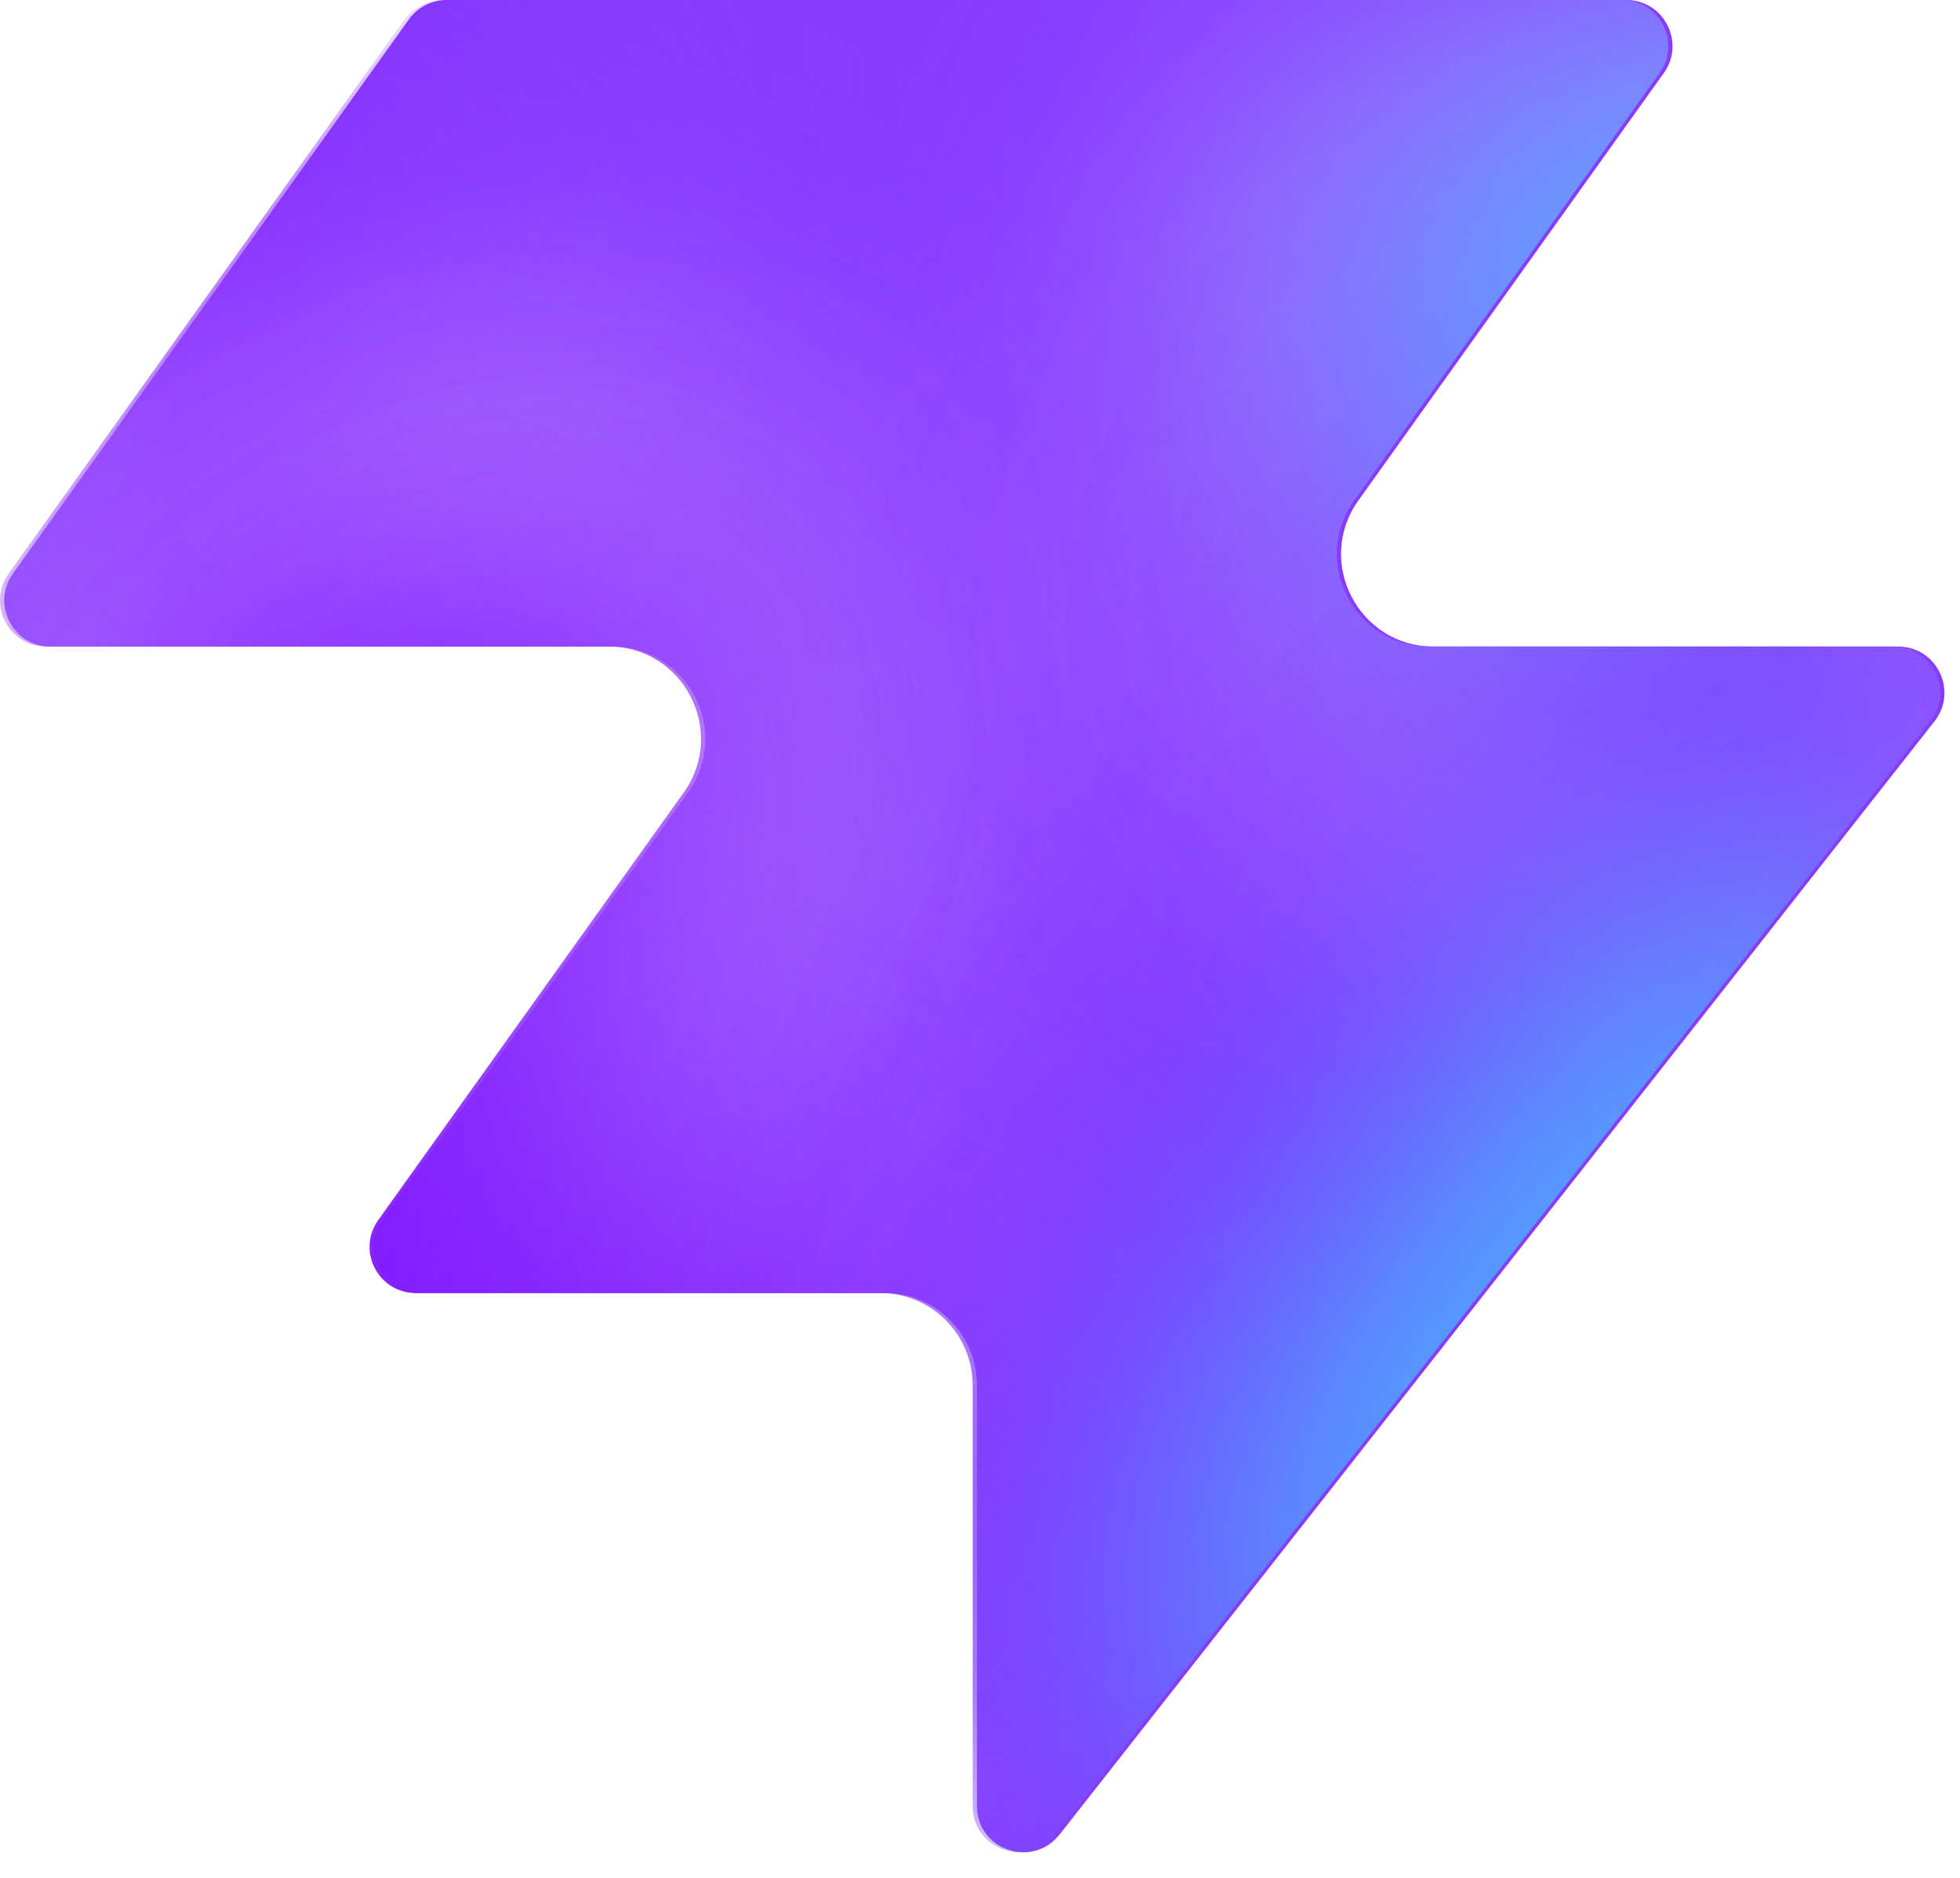
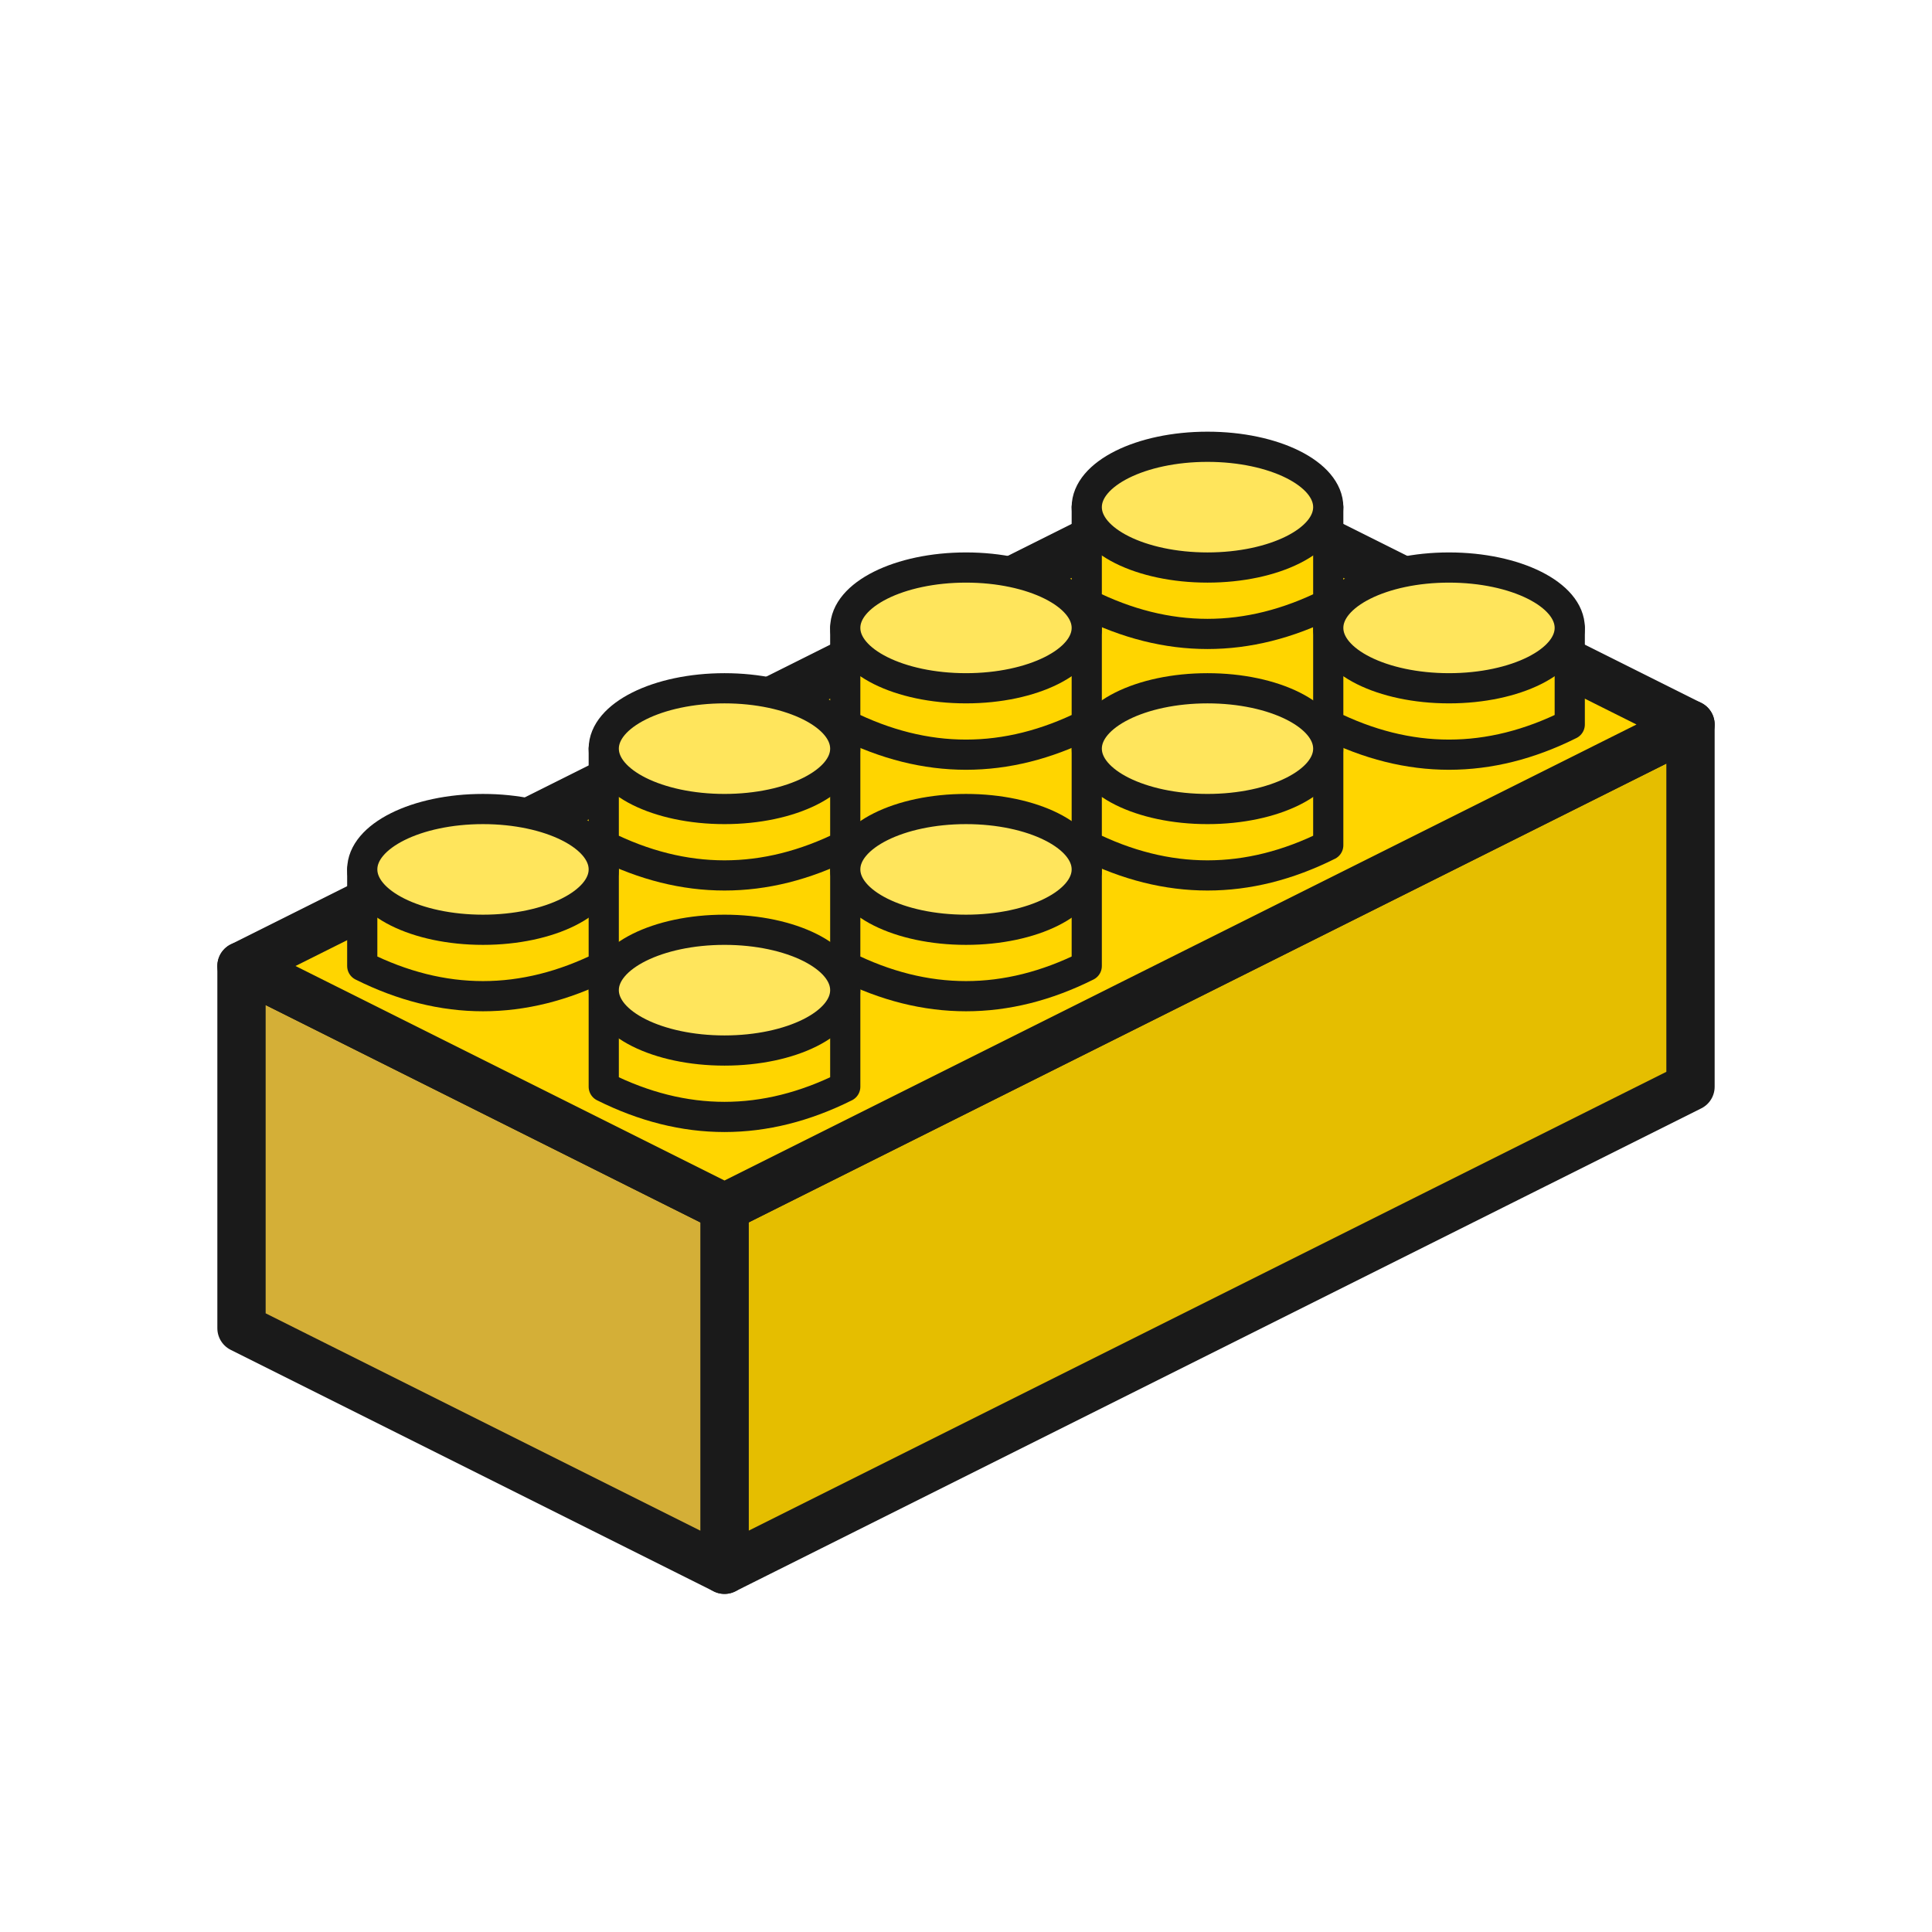
- <svg xmlns="http://www.w3.org/2000/svg" width="48" height="46" fill="none" viewBox="0 0 48 46">
-   <path fill="#863bff" d="M25.946 44.938c-.664.845-2.021.375-2.021-.698V33.937a2.26 2.26 0 0 0-2.262-2.262H10.287c-.92 0-1.456-1.04-.92-1.788l7.48-10.471c1.07-1.497 0-3.578-1.842-3.578H1.237c-.92 0-1.456-1.04-.92-1.788L10.013.474c.214-.297.556-.474.92-.474h28.894c.92 0 1.456 1.04.92 1.788l-7.48 10.471c-1.07 1.498 0 3.579 1.842 3.579h11.377c.943 0 1.473 1.088.89 1.83L25.947 44.94z" style="fill:#863bff;fill:color(display-p3 .525 .23 1);fill-opacity:1" />
-   <mask id="a" width="48" height="46" x="0" y="0" maskUnits="userSpaceOnUse" style="mask-type:alpha">
-     <path fill="#000" d="M25.842 44.938c-.664.844-2.021.375-2.021-.698V33.937a2.26 2.26 0 0 0-2.262-2.262H10.183c-.92 0-1.456-1.04-.92-1.788l7.48-10.471c1.07-1.498 0-3.579-1.842-3.579H1.133c-.92 0-1.456-1.04-.92-1.787L9.91.473c.214-.297.556-.474.92-.474h28.894c.92 0 1.456 1.04.92 1.788l-7.48 10.471c-1.07 1.498 0 3.578 1.842 3.578h11.377c.943 0 1.473 1.088.89 1.832L25.843 44.94z" style="fill:#000;fill-opacity:1" />
-   </mask>
-   <g mask="url(#a)">
-     <g filter="url(#b)">
-       <ellipse cx="5.508" cy="14.704" fill="#ede6ff" rx="5.508" ry="14.704" style="fill:#ede6ff;fill:color(display-p3 .927 .903 1);fill-opacity:1" transform="matrix(.00324 1 1 -.00324 -4.47 31.516)" />
+ <svg xmlns="http://www.w3.org/2000/svg" viewBox="0 0 160 160">
+   <g transform="translate(0, 20)">
+     <path d="M 60 80 L 140 40 L 140 70 L 60 110 Z" fill="#E5BE00" stroke="#1A1A1A" stroke-width="4" stroke-linejoin="round" />
+     <path d="M 20 60 L 60 80 L 60 110 L 20 90 Z" fill="#D4AF37" stroke="#1A1A1A" stroke-width="4" stroke-linejoin="round" />
+     <path d="M 100 20 L 20 60 L 60 80 L 140 40 Z" fill="#FFD500" stroke="#1A1A1A" stroke-width="4" stroke-linejoin="round" />
+     <g>
+       <path d="M 90 22 L 90 30 Q 100 35 110 30 L 110 22 Z" fill="#FFD500" stroke="#1A1A1A" stroke-width="2.5" stroke-linejoin="round" />
+       <ellipse cx="100" cy="22" rx="10" ry="5" fill="#FFE55C" stroke="#1A1A1A" stroke-width="2.5" />
    </g>
-     <g filter="url(#c)">
-       <ellipse cx="10.399" cy="29.851" fill="#ede6ff" rx="10.399" ry="29.851" style="fill:#ede6ff;fill:color(display-p3 .927 .903 1);fill-opacity:1" transform="matrix(.00324 1 1 -.00324 -39.328 7.883)" />
+     <g>
+       <path d="M 70 32 L 70 40 Q 80 45 90 40 L 90 32 Z" fill="#FFD500" stroke="#1A1A1A" stroke-width="2.5" stroke-linejoin="round" />
+       <ellipse cx="80" cy="32" rx="10" ry="5" fill="#FFE55C" stroke="#1A1A1A" stroke-width="2.5" />
    </g>
-     <g filter="url(#d)">
-       <ellipse cx="5.508" cy="30.487" fill="#7e14ff" rx="5.508" ry="30.487" style="fill:#7e14ff;fill:color(display-p3 .492 .077 1);fill-opacity:1" transform="rotate(89.814 -25.913 -14.639)scale(1 -1)" />
+     <g>
+       <path d="M 110 32 L 110 40 Q 120 45 130 40 L 130 32 Z" fill="#FFD500" stroke="#1A1A1A" stroke-width="2.5" stroke-linejoin="round" />
+       <ellipse cx="120" cy="32" rx="10" ry="5" fill="#FFE55C" stroke="#1A1A1A" stroke-width="2.5" />
    </g>
-     <g filter="url(#e)">
-       <ellipse cx="5.508" cy="30.599" fill="#7e14ff" rx="5.508" ry="30.599" style="fill:#7e14ff;fill:color(display-p3 .492 .077 1);fill-opacity:1" transform="rotate(89.814 -32.644 -3.334)scale(1 -1)" />
+     <g>
+       <path d="M 50 42 L 50 50 Q 60 55 70 50 L 70 42 Z" fill="#FFD500" stroke="#1A1A1A" stroke-width="2.5" stroke-linejoin="round" />
+       <ellipse cx="60" cy="42" rx="10" ry="5" fill="#FFE55C" stroke="#1A1A1A" stroke-width="2.5" />
    </g>
-     <g filter="url(#f)">
-       <ellipse cx="5.508" cy="30.599" fill="#7e14ff" rx="5.508" ry="30.599" style="fill:#7e14ff;fill:color(display-p3 .492 .077 1);fill-opacity:1" transform="matrix(.00324 1 1 -.00324 -34.34 30.47)" />
+     <g>
+       <path d="M 90 42 L 90 50 Q 100 55 110 50 L 110 42 Z" fill="#FFD500" stroke="#1A1A1A" stroke-width="2.5" stroke-linejoin="round" />
+       <ellipse cx="100" cy="42" rx="10" ry="5" fill="#FFE55C" stroke="#1A1A1A" stroke-width="2.5" />
    </g>
-     <g filter="url(#g)">
-       <ellipse cx="14.072" cy="22.078" fill="#ede6ff" rx="14.072" ry="22.078" style="fill:#ede6ff;fill:color(display-p3 .927 .903 1);fill-opacity:1" transform="rotate(93.35 24.506 48.493)scale(-1 1)" />
+     <g>
+       <path d="M 30 52 L 30 60 Q 40 65 50 60 L 50 52 Z" fill="#FFD500" stroke="#1A1A1A" stroke-width="2.5" stroke-linejoin="round" />
+       <ellipse cx="40" cy="52" rx="10" ry="5" fill="#FFE55C" stroke="#1A1A1A" stroke-width="2.5" />
    </g>
-     <g filter="url(#h)">
-       <ellipse cx="3.47" cy="21.501" fill="#7e14ff" rx="3.47" ry="21.501" style="fill:#7e14ff;fill:color(display-p3 .492 .077 1);fill-opacity:1" transform="rotate(89.009 28.708 47.59)scale(-1 1)" />
+     <g>
+       <path d="M 70 52 L 70 60 Q 80 65 90 60 L 90 52 Z" fill="#FFD500" stroke="#1A1A1A" stroke-width="2.5" stroke-linejoin="round" />
+       <ellipse cx="80" cy="52" rx="10" ry="5" fill="#FFE55C" stroke="#1A1A1A" stroke-width="2.5" />
    </g>
-     <g filter="url(#i)">
-       <ellipse cx="3.47" cy="21.501" fill="#7e14ff" rx="3.47" ry="21.501" style="fill:#7e14ff;fill:color(display-p3 .492 .077 1);fill-opacity:1" transform="rotate(89.009 28.708 47.59)scale(-1 1)" />
-     </g>
-     <g filter="url(#j)">
-       <ellipse cx=".387" cy="8.972" fill="#7e14ff" rx="4.407" ry="29.108" style="fill:#7e14ff;fill:color(display-p3 .492 .077 1);fill-opacity:1" transform="rotate(39.51 .387 8.972)" />
-     </g>
-     <g filter="url(#k)">
-       <ellipse cx="47.523" cy="-6.092" fill="#7e14ff" rx="4.407" ry="29.108" style="fill:#7e14ff;fill:color(display-p3 .492 .077 1);fill-opacity:1" transform="rotate(37.892 47.523 -6.092)" />
-     </g>
-     <g filter="url(#l)">
-       <ellipse cx="41.412" cy="6.333" fill="#47bfff" rx="5.971" ry="9.665" style="fill:#47bfff;fill:color(display-p3 .28 .748 1);fill-opacity:1" transform="rotate(37.892 41.412 6.333)" />
-     </g>
-     <g filter="url(#m)">
-       <ellipse cx="-1.879" cy="38.332" fill="#7e14ff" rx="4.407" ry="29.108" style="fill:#7e14ff;fill:color(display-p3 .492 .077 1);fill-opacity:1" transform="rotate(37.892 -1.88 38.332)" />
-     </g>
-     <g filter="url(#n)">
-       <ellipse cx="-1.879" cy="38.332" fill="#7e14ff" rx="4.407" ry="29.108" style="fill:#7e14ff;fill:color(display-p3 .492 .077 1);fill-opacity:1" transform="rotate(37.892 -1.88 38.332)" />
-     </g>
-     <g filter="url(#o)">
-       <ellipse cx="35.651" cy="29.907" fill="#7e14ff" rx="4.407" ry="29.108" style="fill:#7e14ff;fill:color(display-p3 .492 .077 1);fill-opacity:1" transform="rotate(37.892 35.651 29.907)" />
-     </g>
-     <g filter="url(#p)">
-       <ellipse cx="38.418" cy="32.4" fill="#47bfff" rx="5.971" ry="15.297" style="fill:#47bfff;fill:color(display-p3 .28 .748 1);fill-opacity:1" transform="rotate(37.892 38.418 32.4)" />
+     <g>
+       <path d="M 50 62 L 50 70 Q 60 75 70 70 L 70 62 Z" fill="#FFD500" stroke="#1A1A1A" stroke-width="2.5" stroke-linejoin="round" />
+       <ellipse cx="60" cy="62" rx="10" ry="5" fill="#FFE55C" stroke="#1A1A1A" stroke-width="2.5" />
    </g>
  </g>
-   <defs>
-     <filter id="b" width="60.045" height="41.654" x="-19.77" y="16.149" color-interpolation-filters="sRGB" filterUnits="userSpaceOnUse">
-       <feFlood flood-opacity="0" result="BackgroundImageFix" />
-       <feBlend in="SourceGraphic" in2="BackgroundImageFix" result="shape" />
-       <feGaussianBlur result="effect1_foregroundBlur_2002_17158" stdDeviation="7.659" />
-     </filter>
-     <filter id="c" width="90.34" height="51.437" x="-54.613" y="-7.533" color-interpolation-filters="sRGB" filterUnits="userSpaceOnUse">
-       <feFlood flood-opacity="0" result="BackgroundImageFix" />
-       <feBlend in="SourceGraphic" in2="BackgroundImageFix" result="shape" />
-       <feGaussianBlur result="effect1_foregroundBlur_2002_17158" stdDeviation="7.659" />
-     </filter>
-     <filter id="d" width="79.355" height="29.4" x="-49.64" y="2.03" color-interpolation-filters="sRGB" filterUnits="userSpaceOnUse">
-       <feFlood flood-opacity="0" result="BackgroundImageFix" />
-       <feBlend in="SourceGraphic" in2="BackgroundImageFix" result="shape" />
-       <feGaussianBlur result="effect1_foregroundBlur_2002_17158" stdDeviation="4.596" />
-     </filter>
-     <filter id="e" width="79.579" height="29.4" x="-45.045" y="20.029" color-interpolation-filters="sRGB" filterUnits="userSpaceOnUse">
-       <feFlood flood-opacity="0" result="BackgroundImageFix" />
-       <feBlend in="SourceGraphic" in2="BackgroundImageFix" result="shape" />
-       <feGaussianBlur result="effect1_foregroundBlur_2002_17158" stdDeviation="4.596" />
-     </filter>
-     <filter id="f" width="79.579" height="29.4" x="-43.513" y="21.178" color-interpolation-filters="sRGB" filterUnits="userSpaceOnUse">
-       <feFlood flood-opacity="0" result="BackgroundImageFix" />
-       <feBlend in="SourceGraphic" in2="BackgroundImageFix" result="shape" />
-       <feGaussianBlur result="effect1_foregroundBlur_2002_17158" stdDeviation="4.596" />
-     </filter>
-     <filter id="g" width="74.749" height="58.852" x="15.756" y="-17.901" color-interpolation-filters="sRGB" filterUnits="userSpaceOnUse">
-       <feFlood flood-opacity="0" result="BackgroundImageFix" />
-       <feBlend in="SourceGraphic" in2="BackgroundImageFix" result="shape" />
-       <feGaussianBlur result="effect1_foregroundBlur_2002_17158" stdDeviation="7.659" />
-     </filter>
-     <filter id="h" width="61.377" height="25.362" x="23.548" y="2.284" color-interpolation-filters="sRGB" filterUnits="userSpaceOnUse">
-       <feFlood flood-opacity="0" result="BackgroundImageFix" />
-       <feBlend in="SourceGraphic" in2="BackgroundImageFix" result="shape" />
-       <feGaussianBlur result="effect1_foregroundBlur_2002_17158" stdDeviation="4.596" />
-     </filter>
-     <filter id="i" width="61.377" height="25.362" x="23.548" y="2.284" color-interpolation-filters="sRGB" filterUnits="userSpaceOnUse">
-       <feFlood flood-opacity="0" result="BackgroundImageFix" />
-       <feBlend in="SourceGraphic" in2="BackgroundImageFix" result="shape" />
-       <feGaussianBlur result="effect1_foregroundBlur_2002_17158" stdDeviation="4.596" />
-     </filter>
-     <filter id="j" width="56.045" height="63.649" x="-27.636" y="-22.853" color-interpolation-filters="sRGB" filterUnits="userSpaceOnUse">
-       <feFlood flood-opacity="0" result="BackgroundImageFix" />
-       <feBlend in="SourceGraphic" in2="BackgroundImageFix" result="shape" />
-       <feGaussianBlur result="effect1_foregroundBlur_2002_17158" stdDeviation="4.596" />
-     </filter>
-     <filter id="k" width="54.814" height="64.646" x="20.116" y="-38.415" color-interpolation-filters="sRGB" filterUnits="userSpaceOnUse">
-       <feFlood flood-opacity="0" result="BackgroundImageFix" />
-       <feBlend in="SourceGraphic" in2="BackgroundImageFix" result="shape" />
-       <feGaussianBlur result="effect1_foregroundBlur_2002_17158" stdDeviation="4.596" />
-     </filter>
-     <filter id="l" width="33.541" height="35.313" x="24.641" y="-11.323" color-interpolation-filters="sRGB" filterUnits="userSpaceOnUse">
-       <feFlood flood-opacity="0" result="BackgroundImageFix" />
-       <feBlend in="SourceGraphic" in2="BackgroundImageFix" result="shape" />
-       <feGaussianBlur result="effect1_foregroundBlur_2002_17158" stdDeviation="4.596" />
-     </filter>
-     <filter id="m" width="54.814" height="64.646" x="-29.286" y="6.009" color-interpolation-filters="sRGB" filterUnits="userSpaceOnUse">
-       <feFlood flood-opacity="0" result="BackgroundImageFix" />
-       <feBlend in="SourceGraphic" in2="BackgroundImageFix" result="shape" />
-       <feGaussianBlur result="effect1_foregroundBlur_2002_17158" stdDeviation="4.596" />
-     </filter>
-     <filter id="n" width="54.814" height="64.646" x="-29.286" y="6.009" color-interpolation-filters="sRGB" filterUnits="userSpaceOnUse">
-       <feFlood flood-opacity="0" result="BackgroundImageFix" />
-       <feBlend in="SourceGraphic" in2="BackgroundImageFix" result="shape" />
-       <feGaussianBlur result="effect1_foregroundBlur_2002_17158" stdDeviation="4.596" />
-     </filter>
-     <filter id="o" width="54.814" height="64.646" x="8.244" y="-2.416" color-interpolation-filters="sRGB" filterUnits="userSpaceOnUse">
-       <feFlood flood-opacity="0" result="BackgroundImageFix" />
-       <feBlend in="SourceGraphic" in2="BackgroundImageFix" result="shape" />
-       <feGaussianBlur result="effect1_foregroundBlur_2002_17158" stdDeviation="4.596" />
-     </filter>
-     <filter id="p" width="39.409" height="43.623" x="18.713" y="10.588" color-interpolation-filters="sRGB" filterUnits="userSpaceOnUse">
-       <feFlood flood-opacity="0" result="BackgroundImageFix" />
-       <feBlend in="SourceGraphic" in2="BackgroundImageFix" result="shape" />
-       <feGaussianBlur result="effect1_foregroundBlur_2002_17158" stdDeviation="4.596" />
-     </filter>
-   </defs>
</svg>
